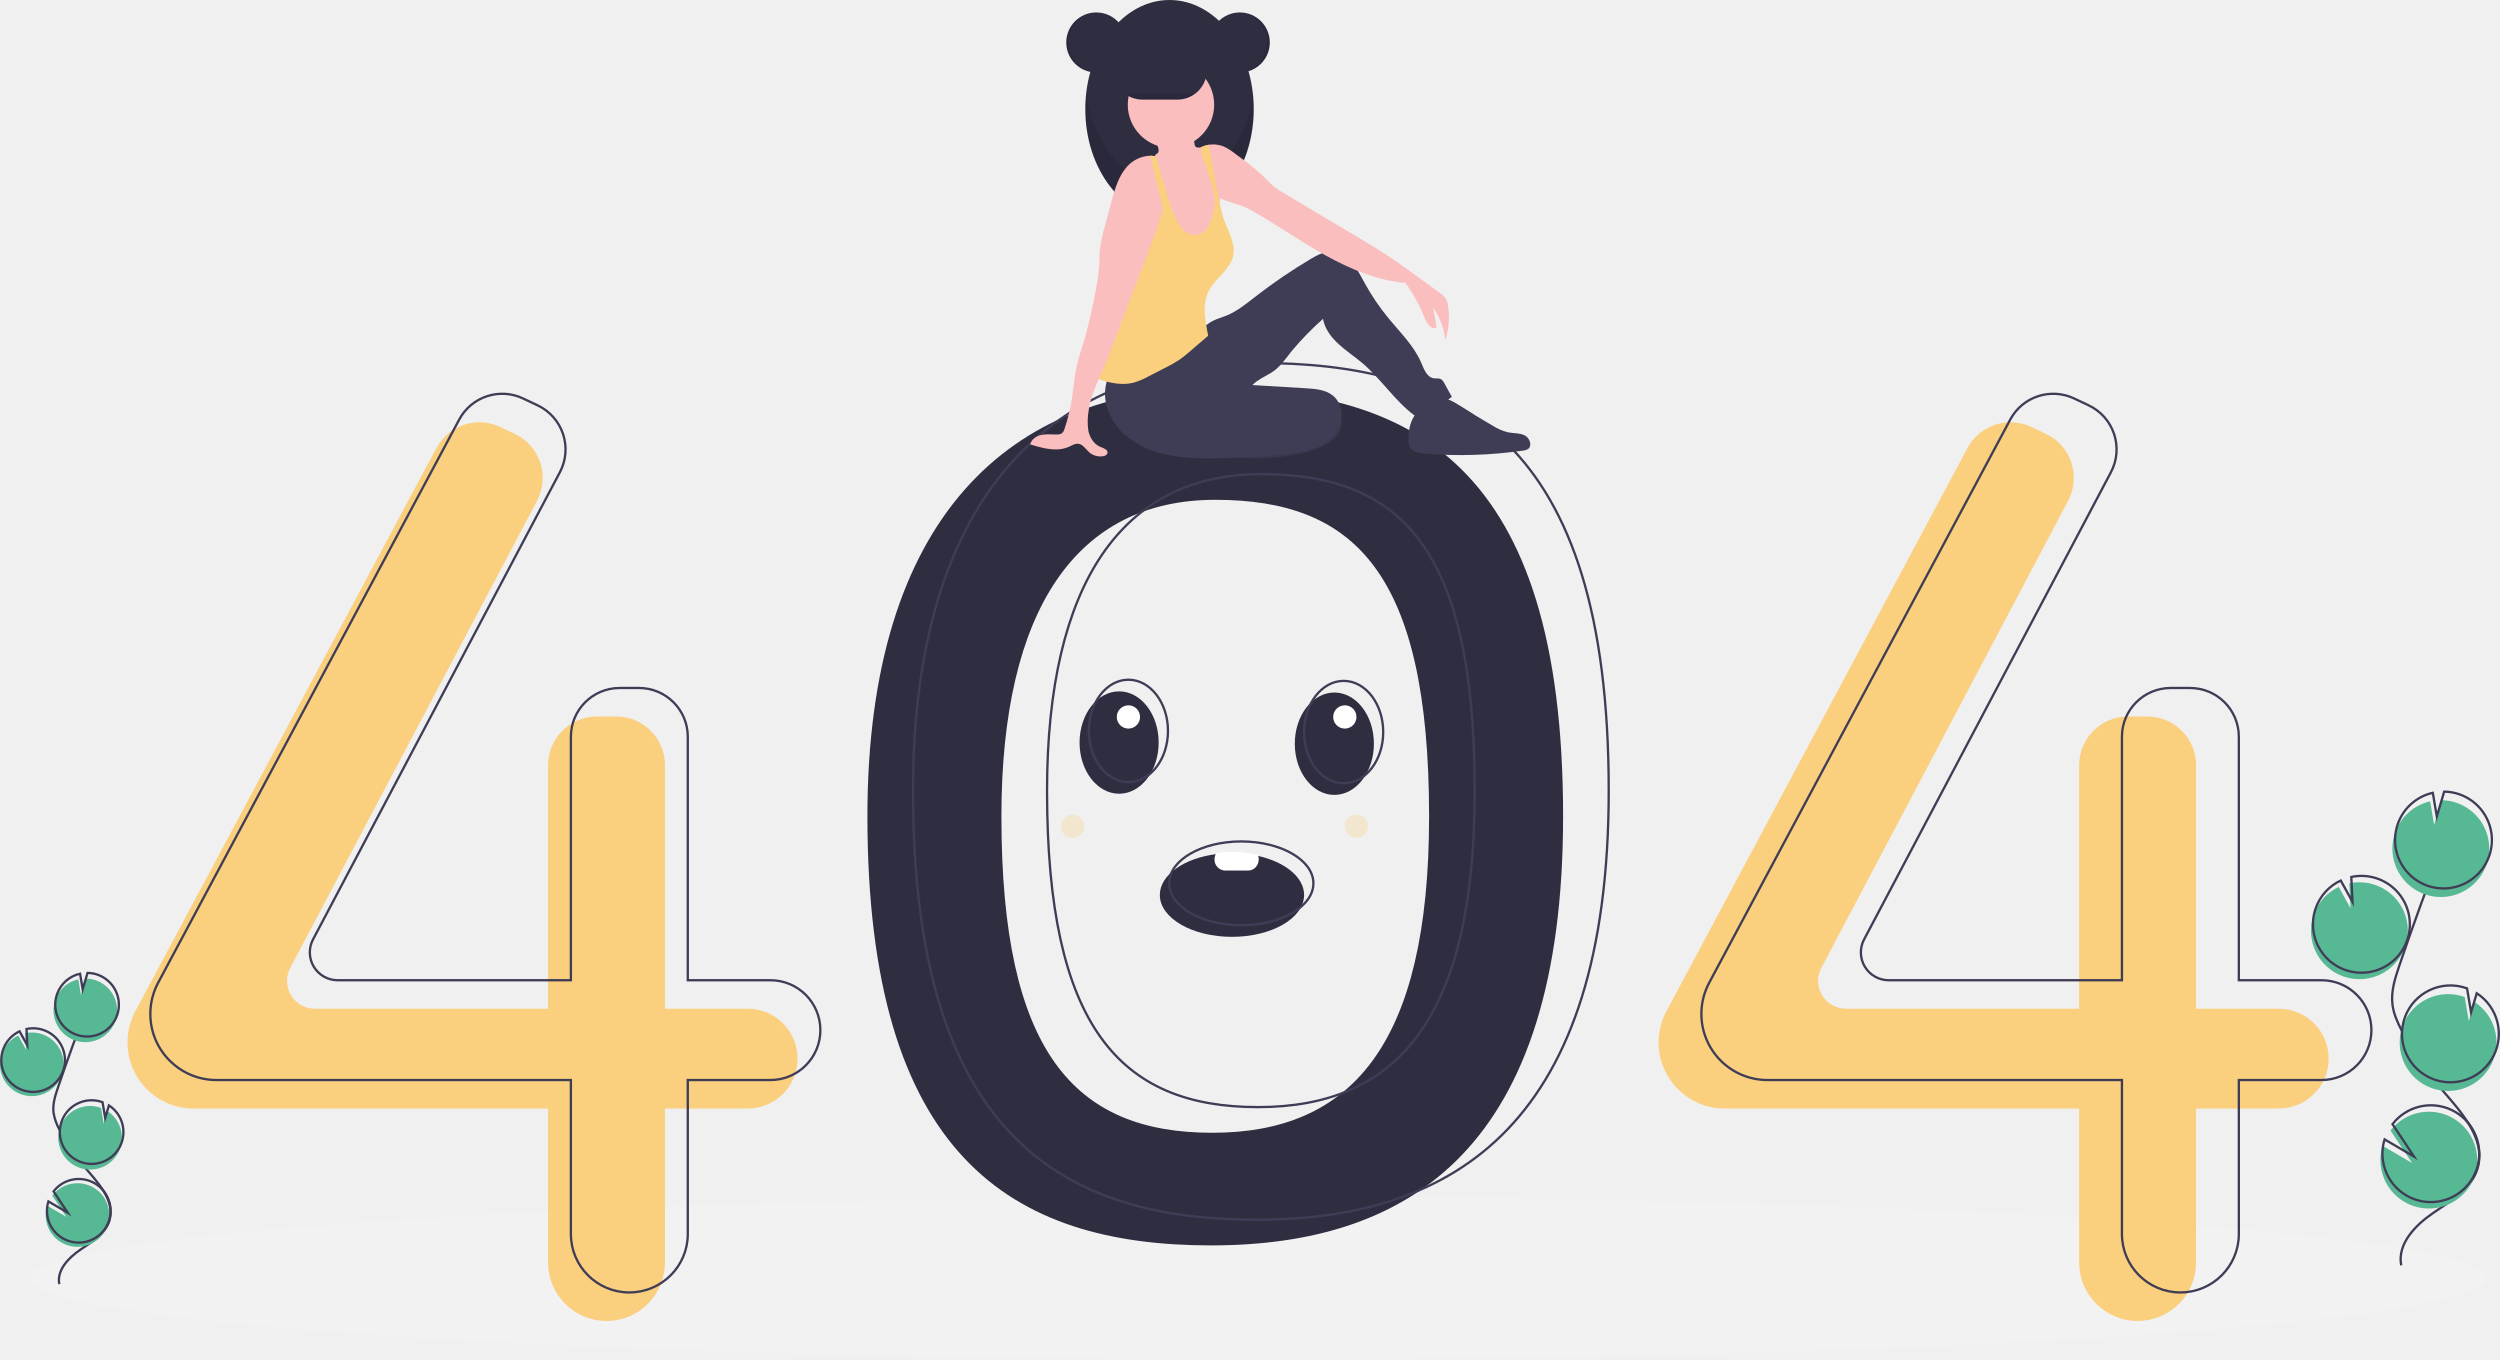
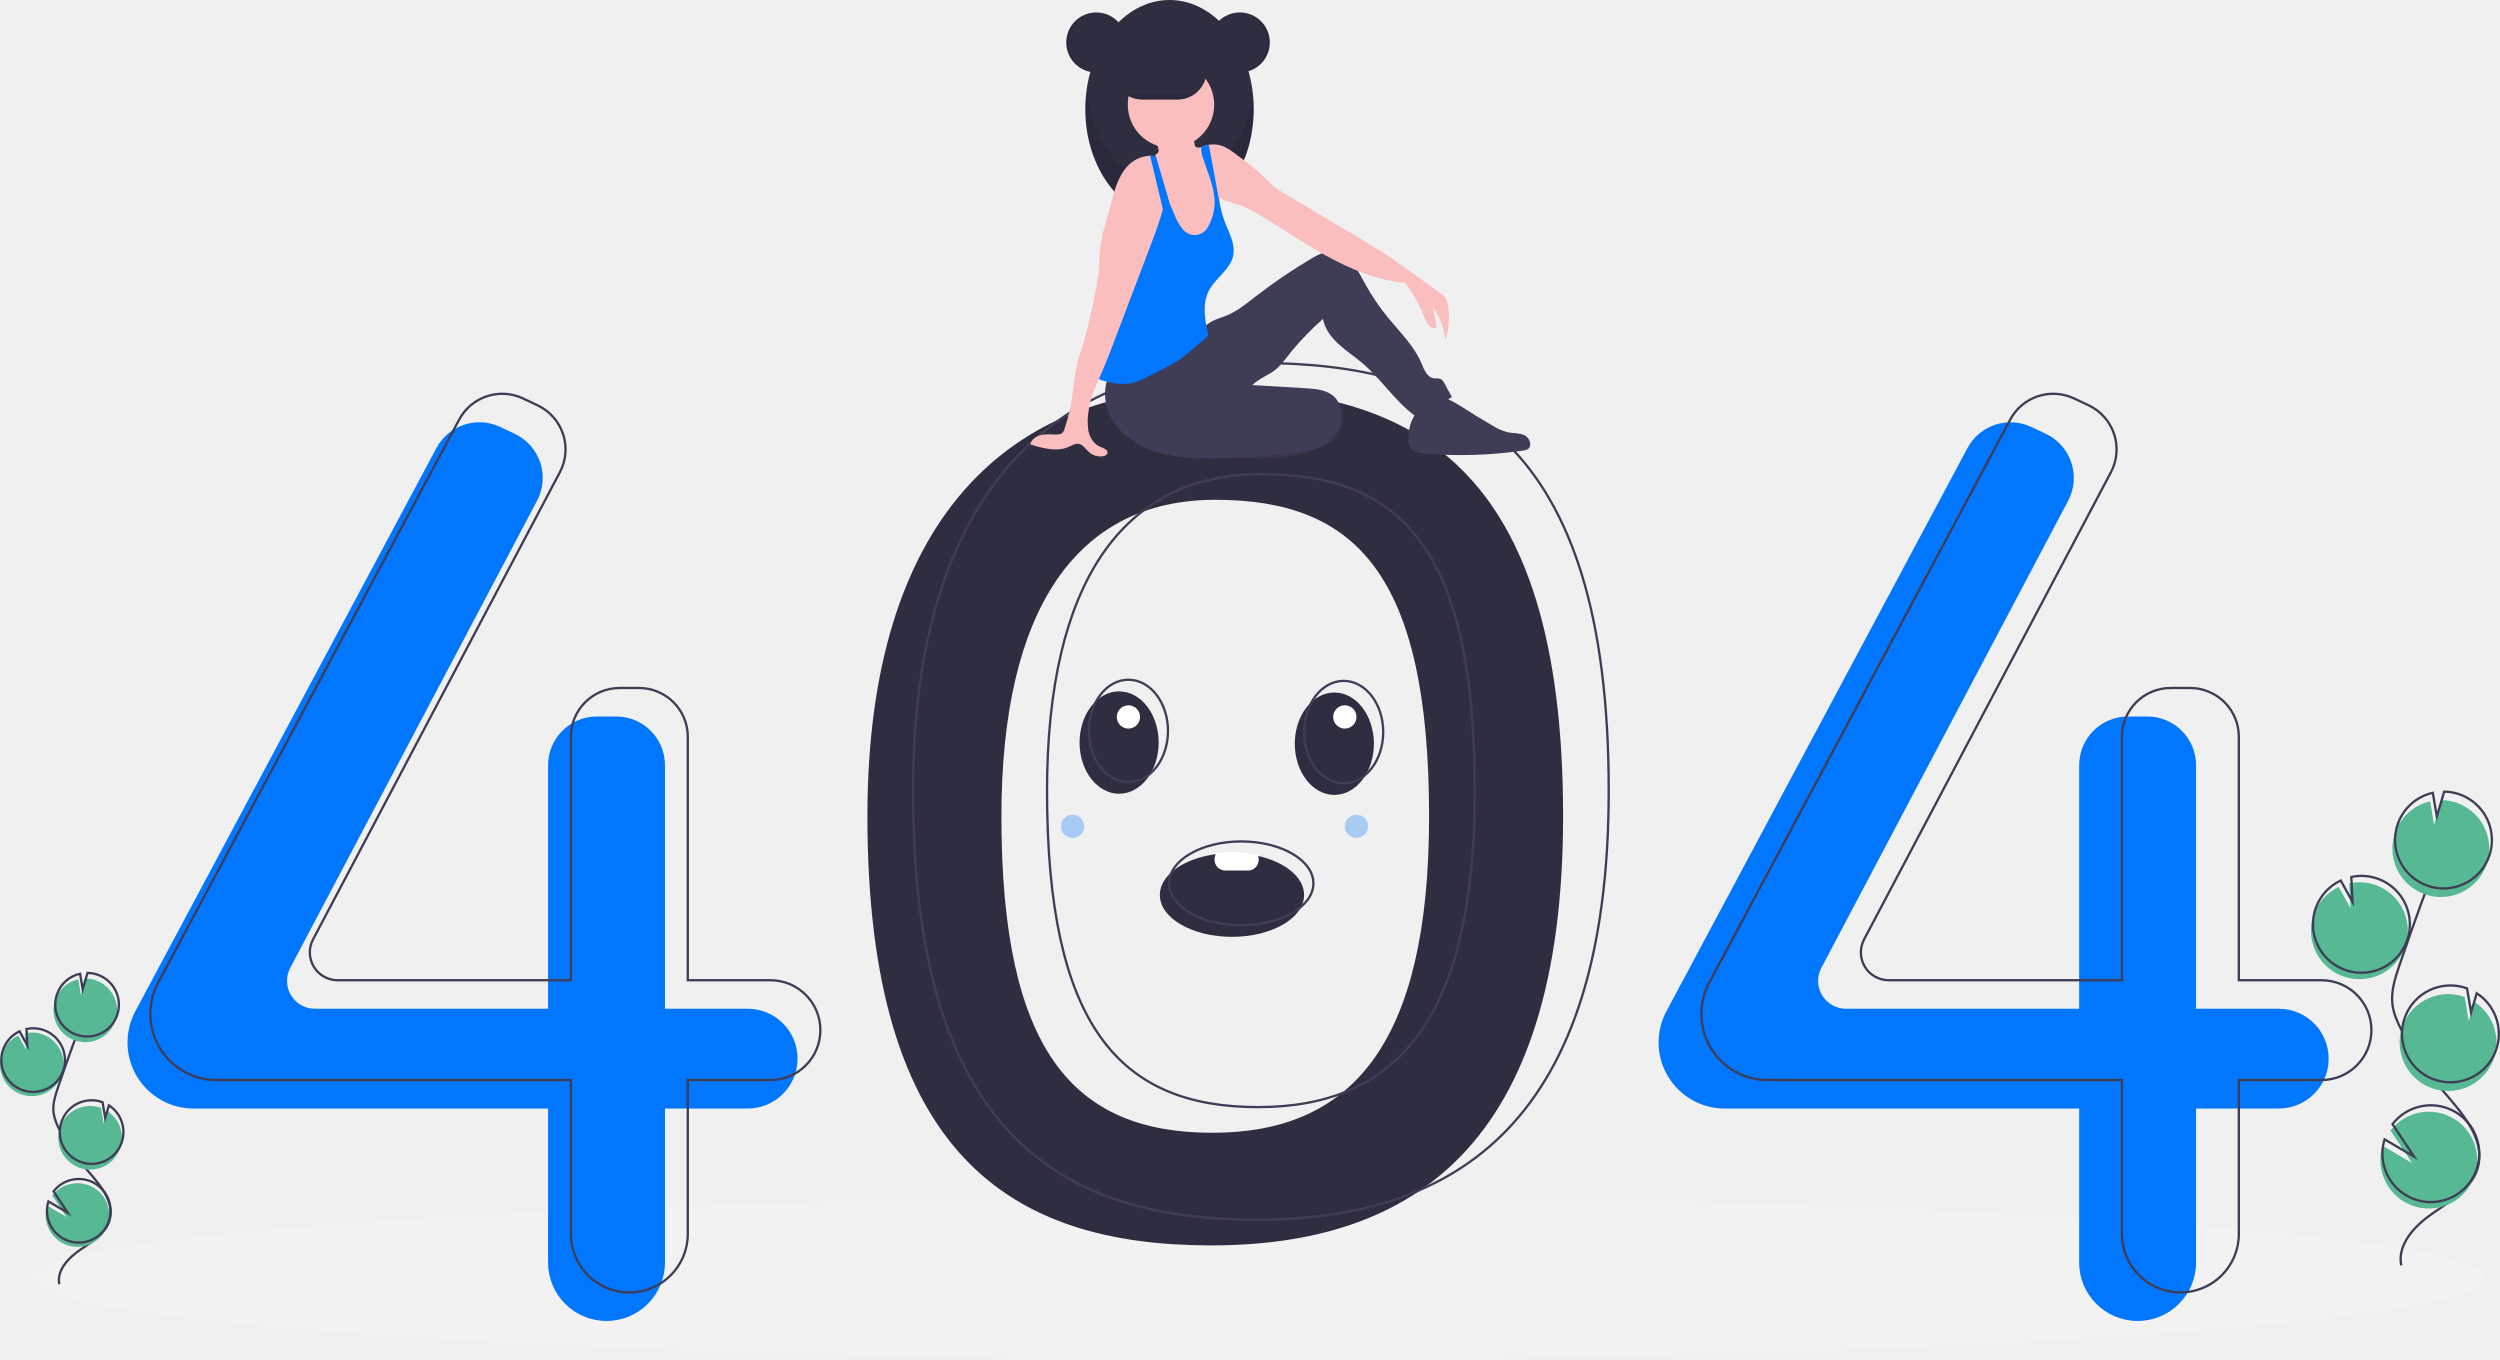
<svg xmlns="http://www.w3.org/2000/svg" id="fd59ce54-f850-4dfc-bc34-dd7d379d600e" data-name="Layer 1" width="1074.392" height="584.231" viewBox="0 0 1074.392 584.231">
  <ellipse cx="540.643" cy="549.309" rx="527.5" ry="34.922" fill="#f2f2f2" />
  <path d="M583.48,324.894c-85.944,0-147.651,55.139-147.651,183.798,0,145.813,61.707,184.411,147.651,184.411s151.327-42.274,151.327-184.411C734.807,356.753,669.424,324.894,583.48,324.894Zm.565,319.808c-59.527,0-90.626-34.923-90.626-135.916,0-89.112,32.372-136.105,91.899-136.105s91.899,30.868,91.899,136.105C677.217,607.234,643.572,644.703,584.045,644.703Z" transform="translate(-63.054 -157.8845)" fill="#2f2e41" />
-   <path d="M384.365,591.401H348.831V486.762A20.956,20.956,0,0,0,327.875,465.806h-8.326a20.956,20.956,0,0,0-20.956,20.956V591.401H198.363a11.963,11.963,0,0,1-10.578-17.552l106.082-200.78A20.956,20.956,0,0,0,284.287,344.33l-6.262-2.957a20.956,20.956,0,0,0-27.429,9.07L121.214,592.475a28.416,28.416,0,0,0-3.356,13.396v0a28.416,28.416,0,0,0,28.416,28.416H298.593v66.167a25.119,25.119,0,0,0,25.119,25.119h0a25.119,25.119,0,0,0,25.119-25.119V634.287h35.534a21.443,21.443,0,0,0,21.443-21.443v0A21.443,21.443,0,0,0,384.365,591.401Z" transform="translate(-63.054 -157.8845)" fill="#facf7e" />
-   <path d="M1042.362,591.401h-35.534V486.762A20.956,20.956,0,0,0,985.872,465.806h-8.326a20.956,20.956,0,0,0-20.956,20.956V591.401H856.359a11.963,11.963,0,0,1-10.578-17.552L951.864,373.069A20.956,20.956,0,0,0,942.284,344.33l-6.262-2.957a20.956,20.956,0,0,0-27.429,9.07L779.211,592.475a28.416,28.416,0,0,0-3.356,13.396v0a28.416,28.416,0,0,0,28.416,28.416H956.589v66.167a25.119,25.119,0,0,0,25.119,25.119h0a25.119,25.119,0,0,0,25.119-25.119V634.287h35.534a21.443,21.443,0,0,0,21.443-21.443v0A21.443,21.443,0,0,0,1042.362,591.401Z" transform="translate(-63.054 -157.8845)" fill="#facf7e" />
+   <path d="M384.365,591.401H348.831V486.762A20.956,20.956,0,0,0,327.875,465.806h-8.326a20.956,20.956,0,0,0-20.956,20.956V591.401H198.363a11.963,11.963,0,0,1-10.578-17.552l106.082-200.78A20.956,20.956,0,0,0,284.287,344.33l-6.262-2.957a20.956,20.956,0,0,0-27.429,9.07L121.214,592.475a28.416,28.416,0,0,0-3.356,13.396v0a28.416,28.416,0,0,0,28.416,28.416H298.593v66.167a25.119,25.119,0,0,0,25.119,25.119h0a25.119,25.119,0,0,0,25.119-25.119V634.287h35.534a21.443,21.443,0,0,0,21.443-21.443v0A21.443,21.443,0,0,0,384.365,591.401Z" transform="translate(-63.054 -157.8845)" fill="#0176ff" />
+   <path d="M1042.362,591.401h-35.534V486.762A20.956,20.956,0,0,0,985.872,465.806h-8.326a20.956,20.956,0,0,0-20.956,20.956V591.401H856.359a11.963,11.963,0,0,1-10.578-17.552L951.864,373.069A20.956,20.956,0,0,0,942.284,344.33l-6.262-2.957a20.956,20.956,0,0,0-27.429,9.07L779.211,592.475a28.416,28.416,0,0,0-3.356,13.396v0a28.416,28.416,0,0,0,28.416,28.416H956.589v66.167a25.119,25.119,0,0,0,25.119,25.119h0a25.119,25.119,0,0,0,25.119-25.119V634.287h35.534a21.443,21.443,0,0,0,21.443-21.443v0A21.443,21.443,0,0,0,1042.362,591.401Z" transform="translate(-63.054 -157.8845)" fill="#0176ff" />
  <path d="M394.168,579.148H358.634V474.509a20.956,20.956,0,0,0-20.956-20.956h-8.326a20.956,20.956,0,0,0-20.956,20.956V579.148H208.165a11.963,11.963,0,0,1-10.578-17.552L303.67,360.816a20.956,20.956,0,0,0-9.58-28.739l-6.262-2.957a20.956,20.956,0,0,0-27.429,9.07L131.017,580.222a28.416,28.416,0,0,0-3.356,13.396v0a28.416,28.416,0,0,0,28.416,28.416H308.395v66.167a25.119,25.119,0,0,0,25.119,25.119h0a25.119,25.119,0,0,0,25.119-25.119V622.034h35.534a21.443,21.443,0,0,0,21.443-21.443v0A21.443,21.443,0,0,0,394.168,579.148Z" transform="translate(-63.054 -157.8845)" fill="none" stroke="#3f3d56" stroke-miterlimit="10" />
  <path d="M1060.742,579.148h-35.534V474.509a20.956,20.956,0,0,0-20.956-20.956H995.925a20.956,20.956,0,0,0-20.956,20.956V579.148H874.739a11.963,11.963,0,0,1-10.578-17.552L970.244,360.816a20.956,20.956,0,0,0-9.58-28.739l-6.262-2.957a20.956,20.956,0,0,0-27.429,9.07L797.59,580.222a28.416,28.416,0,0,0-3.356,13.396v0a28.416,28.416,0,0,0,28.416,28.416H974.969v66.167a25.119,25.119,0,0,0,25.119,25.119h0a25.119,25.119,0,0,0,25.119-25.119V622.034h35.534a21.443,21.443,0,0,0,21.443-21.443v0A21.443,21.443,0,0,0,1060.742,579.148Z" transform="translate(-63.054 -157.8845)" fill="none" stroke="#3f3d56" stroke-miterlimit="10" />
  <path d="M603.085,313.866c-85.944,0-147.651,55.139-147.651,183.798,0,145.813,61.707,184.411,147.651,184.411s151.327-42.274,151.327-184.411C754.412,345.725,689.029,313.866,603.085,313.866Zm.565,319.808c-59.527,0-90.626-34.923-90.626-135.916,0-89.112,32.372-136.105,91.899-136.105s91.899,30.868,91.899,136.105C696.822,596.206,663.177,633.675,603.65,633.675Z" transform="translate(-63.054 -157.8845)" fill="none" stroke="#3f3d56" stroke-miterlimit="10" />
  <circle cx="471.141" cy="18.25" r="12.901" fill="#2f2e41" />
  <ellipse cx="502.607" cy="46.885" rx="36.186" ry="46.885" fill="#2f2e41" />
  <path d="M565.661,237.494c-18.128,0-33.141-17.271-35.776-39.805a60.976,60.976,0,0,0-.41,7.08c0,25.894,16.201,46.885,36.186,46.885s36.186-20.991,36.186-46.885a60.976,60.976,0,0,0-.41-7.08C598.803,220.224,583.789,237.494,565.661,237.494Z" transform="translate(-63.054 -157.8845)" opacity="0.1" />
  <path d="M639.296,342.073c-.777,3.193-4.128,5.751-7.839,7.538-7.802,3.757-17.425,4.878-26.76,5.254a45.176,45.176,0,0,1-7.144-.132,20.537,20.537,0,0,1-12.251-5.631,1.681,1.681,0,0,1,.044-2.844c4.969-5.459,13.262-8.806,21.616-11.216,6.334-1.827,17.381-6.561,24.29-5.922C637.944,329.739,640.277,338.041,639.296,342.073Z" transform="translate(-63.054 -157.8845)" fill="#3f3d56" />
  <path d="M639.296,342.073c-.777,3.193-4.128,5.751-7.839,7.538-7.802,3.757-17.425,4.878-26.76,5.254a45.176,45.176,0,0,1-7.144-.132,20.537,20.537,0,0,1-12.251-5.631,1.681,1.681,0,0,1,.044-2.844c4.969-5.459,13.262-8.806,21.616-11.216,6.334-1.827,17.381-6.561,24.29-5.922C637.944,329.739,640.277,338.041,639.296,342.073Z" transform="translate(-63.054 -157.8845)" opacity="0.1" />
  <path d="M540.098,318.206a19.77,19.77,0,0,0-1.199,15.075,26.339,26.339,0,0,0,8.829,12.497c10.095,8.092,23.988,9.205,36.925,9.093a284.649,284.649,0,0,0,33.905-2.324,40.538,40.538,0,0,0,11.001-2.554c4.222-1.827,7.933-5.178,9.436-9.526s.436-9.672-3.134-12.574c-3.137-2.55-7.463-2.9-11.498-3.143l-23.088-1.387c2.281-2.308,5.318-3.614,8.096-5.292,3.685-2.226,6.134-5.965,8.813-9.335a129.001,129.001,0,0,1,13.439-13.817c.751,4.31,3.478,7.85,6.687,10.824s6.908,5.368,10.244,8.2c8.079,6.858,13.896,16.167,22.392,22.5a43.829,43.829,0,0,0,16.049-8.012l-3.302-5.981a3.94,3.94,0,0,0-1.245-1.553c-.935-.575-2.14-.279-3.225-.441-2.901-.435-4.168-3.784-5.306-6.487-3.125-7.422-9.108-13.18-14.218-19.404a98.009,98.009,0,0,1-9.996-14.723c-1.717-3.102-3.288-6.331-5.617-9.003s-5.594-4.773-9.139-4.781c-3.132-.007-6.021,1.584-8.714,3.183a230.477,230.477,0,0,0-23.63,16.099c-3.944,3.062-7.863,6.296-12.489,8.174-1.947.79-4,1.331-5.869,2.292-3.273,1.684-5.757,4.534-8.431,7.064C566.277,311.892,553.219,317.738,540.098,318.206Z" transform="translate(-63.054 -157.8845)" fill="#3f3d56" />
  <path d="M588.374,253.983a23.774,23.774,0,0,1-1.734,8.033,10.045,10.045,0,0,1-5.768,5.573,12.375,12.375,0,0,1-5.623.182,10.882,10.882,0,0,1-4.582-1.561c-2.165-1.488-3.244-4.144-3.637-6.743-.393-2.596-.217-5.249-.469-7.863a42.944,42.944,0,0,0-1.202-6.255c-.17-.683-.343-1.362-.513-2.042-.167-.68-.33-1.359-.481-2.039-.138-.639-.267-1.281-.378-1.926-.091-.544-.173-1.092-.233-1.643a18.423,18.423,0,0,0-.809-4.811,14.607,14.607,0,0,0-1.687-2.854c-.286-.409-.563-.818-.818-1.243a5.89,5.89,0,0,1-.972-3.748,3.286,3.286,0,0,1,.148-.601c.025-.076.053-.151.085-.223A1.802,1.802,0,0,0,560.932,223.07a3.433,3.433,0,0,0-.148-1.778,11.318,11.318,0,0,0-.96-2.288c-.264-.478-1.161-1.34-1.167-1.888-.013-1.101,2.14-1.989,3.011-2.423a16.796,16.796,0,0,1,8.597-1.743c1.904.129,3.968.714,5.019,2.31.944,1.438.818,3.301,1.221,4.972a1.471,1.471,0,0,0,.299.664,1.341,1.341,0,0,0,.739.34,4.549,4.549,0,0,0,1.416.057h.003a2.931,2.931,0,0,0,.371-.054,4.957,4.957,0,0,0,2.033-.878q.585-.156,1.18-.255a.251.251,0,0,0,.047-.009c1.576,4.975,1.781,10.308,3.071,15.374.639,2.52,1.554,5.009,1.683,7.602.009.113.013.23.016.346.019.834-.047,1.674-.013,2.505a6.981,6.981,0,0,0,.126,1.114,15.611,15.611,0,0,0,.525,1.743l.009.028c.06.183.116.368.164.554.035.135.066.267.091.403l.003.009A14.938,14.938,0,0,1,588.374,253.983Z" transform="translate(-63.054 -157.8845)" fill="#fbbebe" />
  <circle cx="503.237" cy="44.997" r="18.565" fill="#fbbebe" />
  <path d="M684.157,304.033a30.445,30.445,0,0,0-5.236-14.103q.722,4.295,1.447,8.587a3.214,3.214,0,0,1-3.367-1.035,10.337,10.337,0,0,1-1.765-3.276,67.466,67.466,0,0,0-8.21-14.736c-11.819-.985-23.502-5.884-33.896-11.595-10.396-5.708-20.126-12.552-30.384-18.502a43.573,43.573,0,0,0-5.544-2.832c-3.21-1.287-6.812-1.954-9.855-3.468-.204-.101-.409-.208-.61-.318a12.578,12.578,0,0,1-1.945-1.306,10.344,10.344,0,0,1-.931-.856,20.351,20.351,0,0,1-3.559-5.953c-1.633-3.612-2.215-7.97-3.845-11.583a11.203,11.203,0,0,1,2.502-1.765h.003c.132-.069.264-.135.4-.198a11.94,11.94,0,0,1,2.004-.733q.585-.156,1.18-.255a.251.251,0,0,0,.047-.009,11.566,11.566,0,0,1,5.491.434c2.587.875,4.767,2.621,6.941,4.273a114.02,114.02,0,0,1,10.148,8.049c1.794,1.718,3.43,3.606,5.359,5.167a42.144,42.144,0,0,0,5.057,3.351q15.656,9.327,31.315,18.65c3.534,2.105,7.07,4.21,10.526,6.438,5.249,3.386,10.308,7.055,15.365,10.721q4.47,3.238,8.936,6.479a9.728,9.728,0,0,1,2.533,2.341,8.472,8.472,0,0,1,1.123,3.433A31.387,31.387,0,0,1,684.157,304.033Z" transform="translate(-63.054 -157.8845)" fill="#fbbebe" />
-   <path d="M592.977,267.944c-1.252,5.617-6.929,9.012-9.896,13.946-3.688,6.123-2.184,13.241-.799,20.255q-3.795,3.271-7.593,6.542c-1.397,1.199-2.794,2.404-4.298,3.464a57.351,57.351,0,0,1-6.86,3.94q-3.361,1.728-6.721,3.458a32.128,32.128,0,0,1-6.58,2.788c-4.415,1.133-9.103.34-13.471-.972a6.088,6.088,0,0,1-1.473-.601,2.394,2.394,0,0,1-.699-.632,3.911,3.911,0,0,1-.444-2.539c.444-7.351,2.24-14.547,4.031-21.69a85.26,85.26,0,0,1,3.848-12.577,85.077,85.077,0,0,1,5.415-10.151,68.368,68.368,0,0,1,7.929-11.514,18.479,18.479,0,0,0,3.675-4.739c1.117-2.549.686-5.472.913-8.247a17.148,17.148,0,0,1,1.633-6.007v-.003a17.093,17.093,0,0,1,1.743-2.882q.458,1.067.916,2.13.302.699.598,1.394.387.897.768,1.787,1.1,2.558,2.196,5.113a21.59,21.59,0,0,0,3.335,5.944,6.499,6.499,0,0,0,11.123-.853,21.261,21.261,0,0,0,2.272-6.013,19.215,19.215,0,0,0,.252-7.835c-.758-5.009-2.889-10.126-4.437-14.78a14.945,14.945,0,0,1-1.079-4.871,3.351,3.351,0,0,1,.057-.56c.009-.047.019-.098.028-.145a11.94,11.94,0,0,1,2.004-.733q.585-.156,1.18-.255,2.044,11.064,4.094,22.127c.032.173.066.346.098.522.195,1.057.393,2.115.614,3.169.198.957.412,1.91.651,2.857l.009.028c.082.321.167.639.255.957l.003.009c.242.868.513,1.731.818,2.58C590.938,257.475,594.164,262.629,592.977,267.944Z" transform="translate(-63.054 -157.8845)" fill="#facf7e" />
+   <path d="M592.977,267.944c-1.252,5.617-6.929,9.012-9.896,13.946-3.688,6.123-2.184,13.241-.799,20.255q-3.795,3.271-7.593,6.542c-1.397,1.199-2.794,2.404-4.298,3.464a57.351,57.351,0,0,1-6.86,3.94q-3.361,1.728-6.721,3.458a32.128,32.128,0,0,1-6.58,2.788c-4.415,1.133-9.103.34-13.471-.972a6.088,6.088,0,0,1-1.473-.601,2.394,2.394,0,0,1-.699-.632,3.911,3.911,0,0,1-.444-2.539c.444-7.351,2.24-14.547,4.031-21.69a85.26,85.26,0,0,1,3.848-12.577,85.077,85.077,0,0,1,5.415-10.151,68.368,68.368,0,0,1,7.929-11.514,18.479,18.479,0,0,0,3.675-4.739c1.117-2.549.686-5.472.913-8.247a17.148,17.148,0,0,1,1.633-6.007v-.003a17.093,17.093,0,0,1,1.743-2.882q.458,1.067.916,2.13.302.699.598,1.394.387.897.768,1.787,1.1,2.558,2.196,5.113a21.59,21.59,0,0,0,3.335,5.944,6.499,6.499,0,0,0,11.123-.853,21.261,21.261,0,0,0,2.272-6.013,19.215,19.215,0,0,0,.252-7.835c-.758-5.009-2.889-10.126-4.437-14.78a14.945,14.945,0,0,1-1.079-4.871,3.351,3.351,0,0,1,.057-.56c.009-.047.019-.098.028-.145a11.94,11.94,0,0,1,2.004-.733q.585-.156,1.18-.255,2.044,11.064,4.094,22.127c.032.173.066.346.098.522.195,1.057.393,2.115.614,3.169.198.957.412,1.91.651,2.857l.009.028c.082.321.167.639.255.957l.003.009c.242.868.513,1.731.818,2.58C590.938,257.475,594.164,262.629,592.977,267.944Z" transform="translate(-63.054 -157.8845)" fill="#0176ff" />
  <path d="M668.321,346.877a6.583,6.583,0,0,0,.61,3.143c1.162,2.124,3.95,2.606,6.362,2.805a188.377,188.377,0,0,0,42.266-1.288,4.886,4.886,0,0,0,2.151-.668c1.99-1.395.763-4.795-1.41-5.884s-4.751-.826-7.135-1.297a22.479,22.479,0,0,1-6.678-2.896q-7.252-4.167-14.293-8.688c-2.795-1.795-6.093-3.71-9.24-2.646C672.43,332.343,668.265,337.681,668.321,346.877Z" transform="translate(-63.054 -157.8845)" fill="#3f3d56" />
  <path d="M564.437,240.874v.003c-.022.132-.044.261-.072.39-.035.214-.076.431-.116.645-.39,1.998-.868,3.987-1.419,5.963-1.51,5.459-3.534,10.831-5.541,16.123q-8.081,21.287-16.164,42.577c-1.359,3.575-2.716,7.152-4.261,10.654-.516,1.167-1.048,2.344-1.576,3.534-1.894,4.257-3.713,8.653-4.317,13.184a27.45,27.45,0,0,0-.192,9.04c.604,2.97,2.407,5.872,5.23,6.97,1.378.538,3.351,1.259,2.974,2.69-.204.787-1.098,1.171-1.901,1.303a7.312,7.312,0,0,1-5.966-1.718c-1.507-1.337-2.665-3.417-4.67-3.641-1.388-.151-2.665.68-3.936,1.262-5.186,2.369-11.227.711-16.674-.972.428-2.206,2.643-3.66,4.843-4.1,2.199-.444,4.474-.129,6.718-.189a3.51,3.51,0,0,0,2.042-.525,3.705,3.705,0,0,0,1.101-1.882,78.964,78.964,0,0,0,3.213-13.147c.724-4.666,1.026-9.405,2.058-14.015.802-3.597,2.042-7.08,3.106-10.61a224.682,224.682,0,0,0,5.06-22.077,78.02,78.02,0,0,0,1.425-9.368c.179-2.612.094-5.236.346-7.838a60.888,60.888,0,0,1,2.111-9.997q1.444-5.348,2.885-10.689c1.425-5.271,2.955-10.746,6.567-14.843a13.962,13.962,0,0,1,10.028-4.789,9.882,9.882,0,0,1,2.13.23c.116.028.233.057.349.088a8.634,8.634,0,0,1,2.174.9c1.114-.708,1.68-.459,2.42.632a6.973,6.973,0,0,1,.881,3.795A52.424,52.424,0,0,1,564.437,240.874Z" transform="translate(-63.054 -157.8845)" fill="#fbbebe" />
-   <path d="M565.661,245.046l-.047.047-.255.255-2.53,2.527-1.24-5.208-4.251-17.854a9.882,9.882,0,0,1,2.13.23,3.286,3.286,0,0,1,.148-.601l.201.689,1.441,4.902,2.728,9.308.45,1.532v.003Z" transform="translate(-63.054 -157.8845)" fill="#facf7e" />
+   <path d="M565.661,245.046l-.047.047-.255.255-2.53,2.527-1.24-5.208-4.251-17.854a9.882,9.882,0,0,1,2.13.23,3.286,3.286,0,0,1,.148-.601l.201.689,1.441,4.902,2.728,9.308.45,1.532v.003Z" transform="translate(-63.054 -157.8845)" fill="#0176ff" />
  <path d="M581.715,188.087a12.582,12.582,0,0,1-3.7,8.896,12.314,12.314,0,0,1-1.36,1.176,12.528,12.528,0,0,1-7.536,2.524H554.023a12.59,12.59,0,0,1,0-25.18h15.096A12.629,12.629,0,0,1,581.715,188.087Z" transform="translate(-63.054 -157.8845)" fill="#2f2e41" />
  <circle cx="532.815" cy="18.25" r="12.901" fill="#2f2e41" />
  <path d="M595.554,163.234c-.158,0-.315.006-.472.012a12.898,12.898,0,0,1,0,25.778c.157.006.314.012.472.012a12.901,12.901,0,1,0,0-25.802Z" transform="translate(-63.054 -157.8845)" opacity="0.1" />
  <path d="M534.195,163.234c.158,0,.315.006.472.012a12.898,12.898,0,0,0,0,25.778c-.157.006-.314.012-.472.012a12.901,12.901,0,0,1,0-25.802Z" transform="translate(-63.054 -157.8845)" opacity="0.1" />
  <path d="M576.655,198.159a12.528,12.528,0,0,1-7.536,2.524H554.023a12.528,12.528,0,0,1-7.536-2.524Z" transform="translate(-63.054 -157.8845)" opacity="0.1" />
  <path d="M674.14,291.64s3.252,9.372,6.229,6.876L677.996,286.267Z" transform="translate(-63.054 -157.8845)" fill="#fbbebe" />
  <path d="M1069.918,577.434a20.813,20.813,0,1,0,2.772-39.915l.521,10.712-5.068-9.18a20.734,20.734,0,0,0-10.684,11.723,20.408,20.408,0,0,0-1.197,5.63A20.809,20.809,0,0,0,1069.918,577.434Z" transform="translate(-63.054 -157.8845)" fill="#57b894" />
  <path d="M1094.995,701.678c-1.789-9.11,5.963-17.187,13.621-22.437s16.605-10.408,19.218-19.317c3.755-12.804-7.43-24.53-16.136-34.642a125.3,125.3,0,0,1-16.524-24.557c-1.811-3.533-3.476-7.225-3.952-11.166-.686-5.675,1.137-11.323,2.974-16.737q9.179-27.052,19.628-53.65" transform="translate(-63.054 -157.8845)" fill="none" stroke="#3f3d56" stroke-miterlimit="10" />
  <path d="M1070.775,574.676a20.813,20.813,0,1,0,2.772-39.915l.521,10.712-5.068-9.18a20.734,20.734,0,0,0-10.684,11.723,20.408,20.408,0,0,0-1.197,5.63A20.809,20.809,0,0,0,1070.775,574.676Z" transform="translate(-63.054 -157.8845)" fill="none" stroke="#3f3d56" stroke-miterlimit="10" />
  <path d="M1092.451,515.473a20.788,20.788,0,0,1,14.98-13.198l1.714,10.184,3.177-10.696a20.81,20.81,0,1,1-19.871,13.71Z" transform="translate(-63.054 -157.8845)" fill="#57b894" />
  <path d="M1093.594,511.795a20.788,20.788,0,0,1,14.98-13.198l1.714,10.184,3.177-10.696a20.81,20.81,0,1,1-19.871,13.71Z" transform="translate(-63.054 -157.8845)" fill="none" stroke="#3f3d56" stroke-miterlimit="10" />
  <path d="M1108.045,625.489a20.81,20.81,0,0,0,18.419-37.023l-2.441,8.219-1.731-10.304a.362.362,0,0,0-.053-.02,20.811,20.811,0,1,0-14.194,39.127Z" transform="translate(-63.054 -157.8845)" fill="#57b894" />
  <path d="M1109.035,621.764a20.81,20.81,0,0,0,18.419-37.023l-2.441,8.219-1.731-10.304a.362.362,0,0,0-.053-.02,20.811,20.811,0,1,0-14.194,39.127Z" transform="translate(-63.054 -157.8845)" fill="none" stroke="#3f3d56" stroke-miterlimit="10" />
  <path d="M1086.378,660.051a20.801,20.801,0,1,0,4.011-16.297l9.273,13.957-12.67-7.408A20.616,20.616,0,0,0,1086.378,660.051Z" transform="translate(-63.054 -157.8845)" fill="#57b894" />
  <path d="M1087.235,657.294a20.801,20.801,0,1,0,4.011-16.297l9.273,13.957-12.67-7.408A20.616,20.616,0,0,0,1087.235,657.294Z" transform="translate(-63.054 -157.8845)" fill="none" stroke="#3f3d56" stroke-miterlimit="10" />
  <path d="M72.061,628.133a13.674,13.674,0,1,0,1.821-26.225l.342,7.038-3.33-6.032a13.623,13.623,0,0,0-7.019,7.702,13.409,13.409,0,0,0-.787,3.699A13.672,13.672,0,0,0,72.061,628.133Z" transform="translate(-63.054 -157.8845)" fill="#57b894" />
  <path d="M88.538,709.763c-1.175-5.986,3.918-11.292,8.949-14.741s10.91-6.838,12.626-12.692c2.467-8.412-4.882-16.117-10.601-22.76A82.324,82.324,0,0,1,88.656,643.436a22.21,22.21,0,0,1-2.597-7.336c-.451-3.729.747-7.439,1.954-10.996q6.031-17.773,12.896-35.249" transform="translate(-63.054 -157.8845)" fill="none" stroke="#3f3d56" stroke-miterlimit="10" />
  <path d="M72.625,626.321a13.674,13.674,0,1,0,1.821-26.225l.342,7.038L71.458,601.103a13.623,13.623,0,0,0-7.019,7.702,13.409,13.409,0,0,0-.787,3.699A13.672,13.672,0,0,0,72.625,626.321Z" transform="translate(-63.054 -157.8845)" fill="none" stroke="#3f3d56" stroke-miterlimit="10" />
  <path d="M86.866,587.423a13.658,13.658,0,0,1,9.842-8.671l1.126,6.691,2.087-7.027a13.673,13.673,0,1,1-13.055,9.007Z" transform="translate(-63.054 -157.8845)" fill="#57b894" />
  <path d="M87.617,585.007a13.658,13.658,0,0,1,9.842-8.671l1.126,6.691L100.673,576a13.673,13.673,0,1,1-13.055,9.007Z" transform="translate(-63.054 -157.8845)" fill="none" stroke="#3f3d56" stroke-miterlimit="10" />
  <path d="M97.112,659.706a13.673,13.673,0,0,0,12.102-24.325l-1.604,5.4-1.137-6.77a.238.238,0,0,0-.035-.013,13.673,13.673,0,1,0-9.326,25.707Z" transform="translate(-63.054 -157.8845)" fill="#57b894" />
  <path d="M97.762,657.259a13.673,13.673,0,0,0,12.102-24.325l-1.604,5.4-1.137-6.77a.238.238,0,0,0-.035-.013,13.673,13.673,0,1,0-9.326,25.707Z" transform="translate(-63.054 -157.8845)" fill="none" stroke="#3f3d56" stroke-miterlimit="10" />
  <path d="M82.876,682.414a13.667,13.667,0,1,0,2.635-10.708l6.092,9.17-8.324-4.867A13.545,13.545,0,0,0,82.876,682.414Z" transform="translate(-63.054 -157.8845)" fill="#57b894" />
  <path d="M83.439,680.602a13.667,13.667,0,1,0,2.635-10.708l6.092,9.17-8.324-4.867A13.545,13.545,0,0,0,83.439,680.602Z" transform="translate(-63.054 -157.8845)" fill="none" stroke="#3f3d56" stroke-miterlimit="10" />
  <ellipse cx="480.946" cy="319.115" rx="17" ry="22" fill="#2f2e41" />
  <ellipse cx="573.446" cy="319.615" rx="17" ry="22" fill="#2f2e41" />
  <path d="M623.5,542.5c0,9.94-13.88,18-31,18s-31-8.06-31-18c0-8.61,10.41-15.81,24.32-17.57a50.104,50.104,0,0,1,6.68-.43,50.699,50.699,0,0,1,11.13,1.2C615.25,528.29,623.5,534.84,623.5,542.5Z" transform="translate(-63.054 -157.8845)" fill="#2f2e41" />
  <ellipse cx="484.946" cy="314.115" rx="17" ry="22" fill="none" stroke="#3f3d56" stroke-miterlimit="10" />
  <ellipse cx="577.446" cy="314.615" rx="17" ry="22" fill="none" stroke="#3f3d56" stroke-miterlimit="10" />
  <ellipse cx="533.446" cy="379.615" rx="31" ry="18" fill="none" stroke="#3f3d56" stroke-miterlimit="10" />
  <path d="M604,527.2a4.937,4.937,0,0,1-1.32,3.392A4.339,4.339,0,0,1,599.5,532h-10a4.664,4.664,0,0,1-4.5-4.8,4.905,4.905,0,0,1,.82-2.741A47.02,47.02,0,0,1,592.5,524a47.665,47.665,0,0,1,11.13,1.28A5.067,5.067,0,0,1,604,527.2Z" transform="translate(-63.054 -157.8845)" fill="#fff" />
  <circle cx="484.946" cy="308.115" r="5" fill="#fff" />
  <circle cx="577.946" cy="308.115" r="5" fill="#fff" />
-   <circle cx="582.946" cy="355.115" r="5" fill="#facf7e" opacity="0.3" />
-   <circle cx="460.946" cy="355.115" r="5" fill="#facf7e" opacity="0.3" />
+   <circle cx="582.946" cy="355.115" r="5" fill="#0176ff" opacity="0.3" />
+   <circle cx="460.946" cy="355.115" r="5" fill="#0176ff" opacity="0.3" />
</svg>
